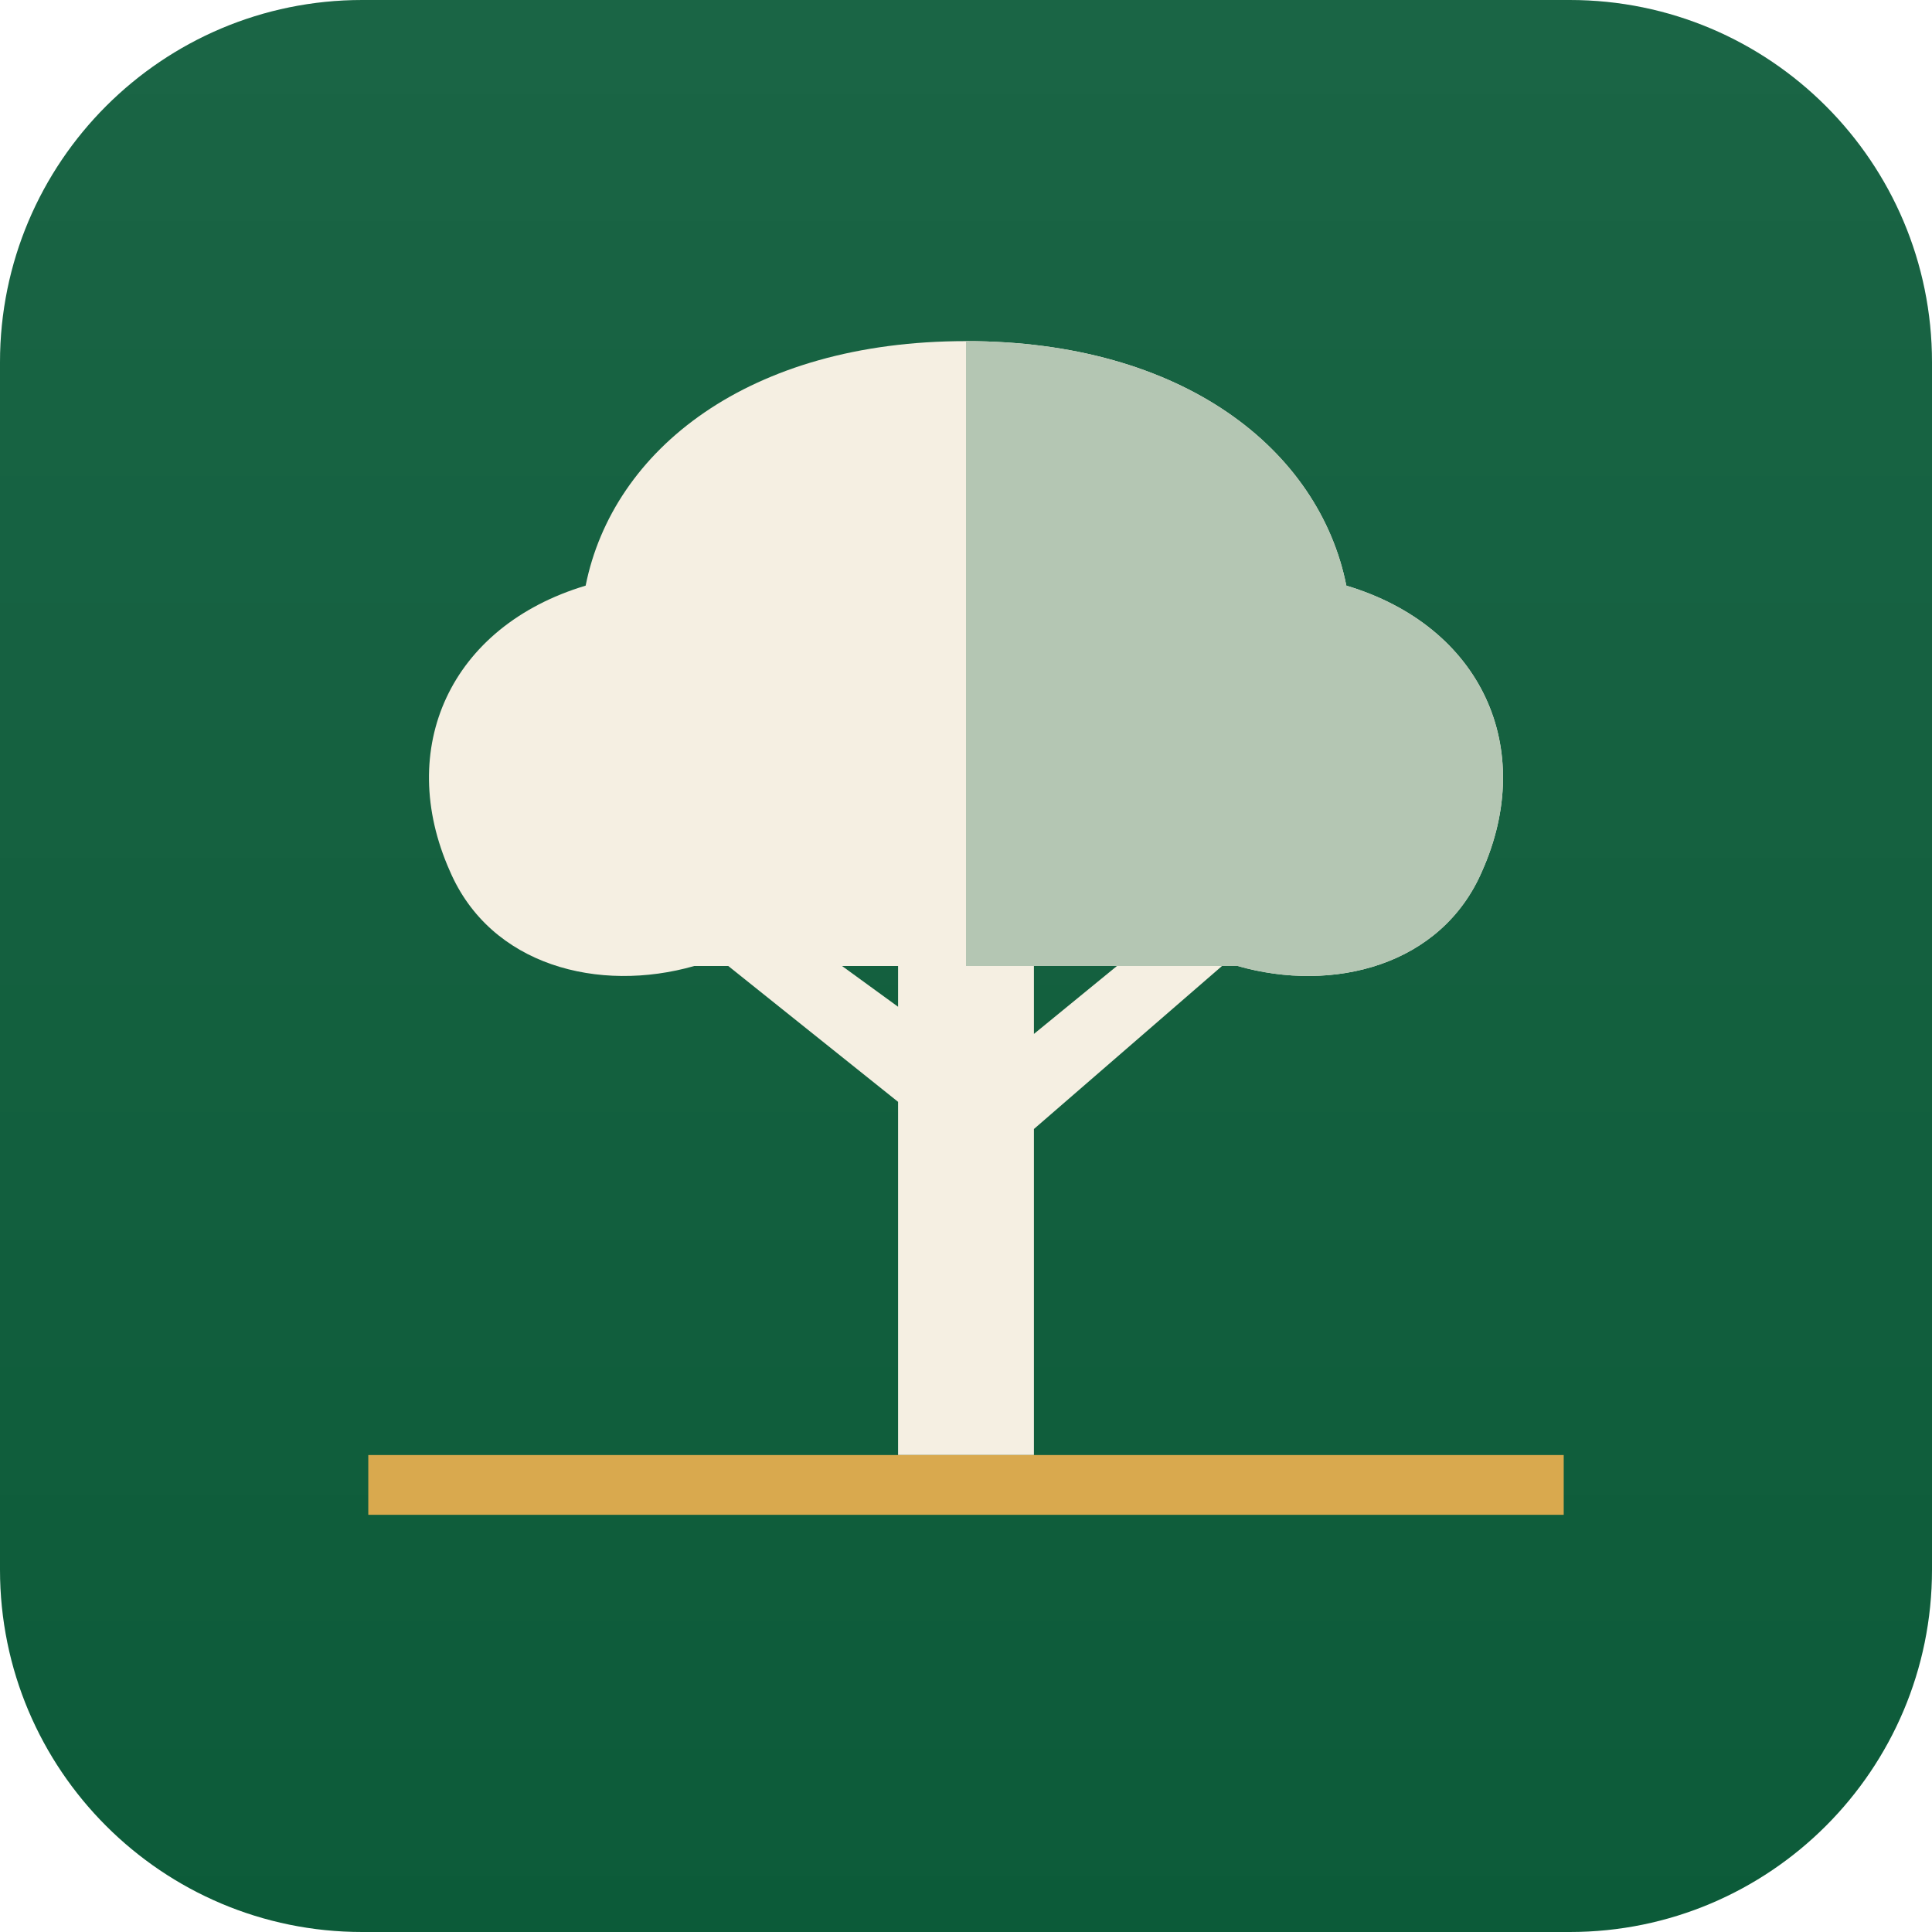
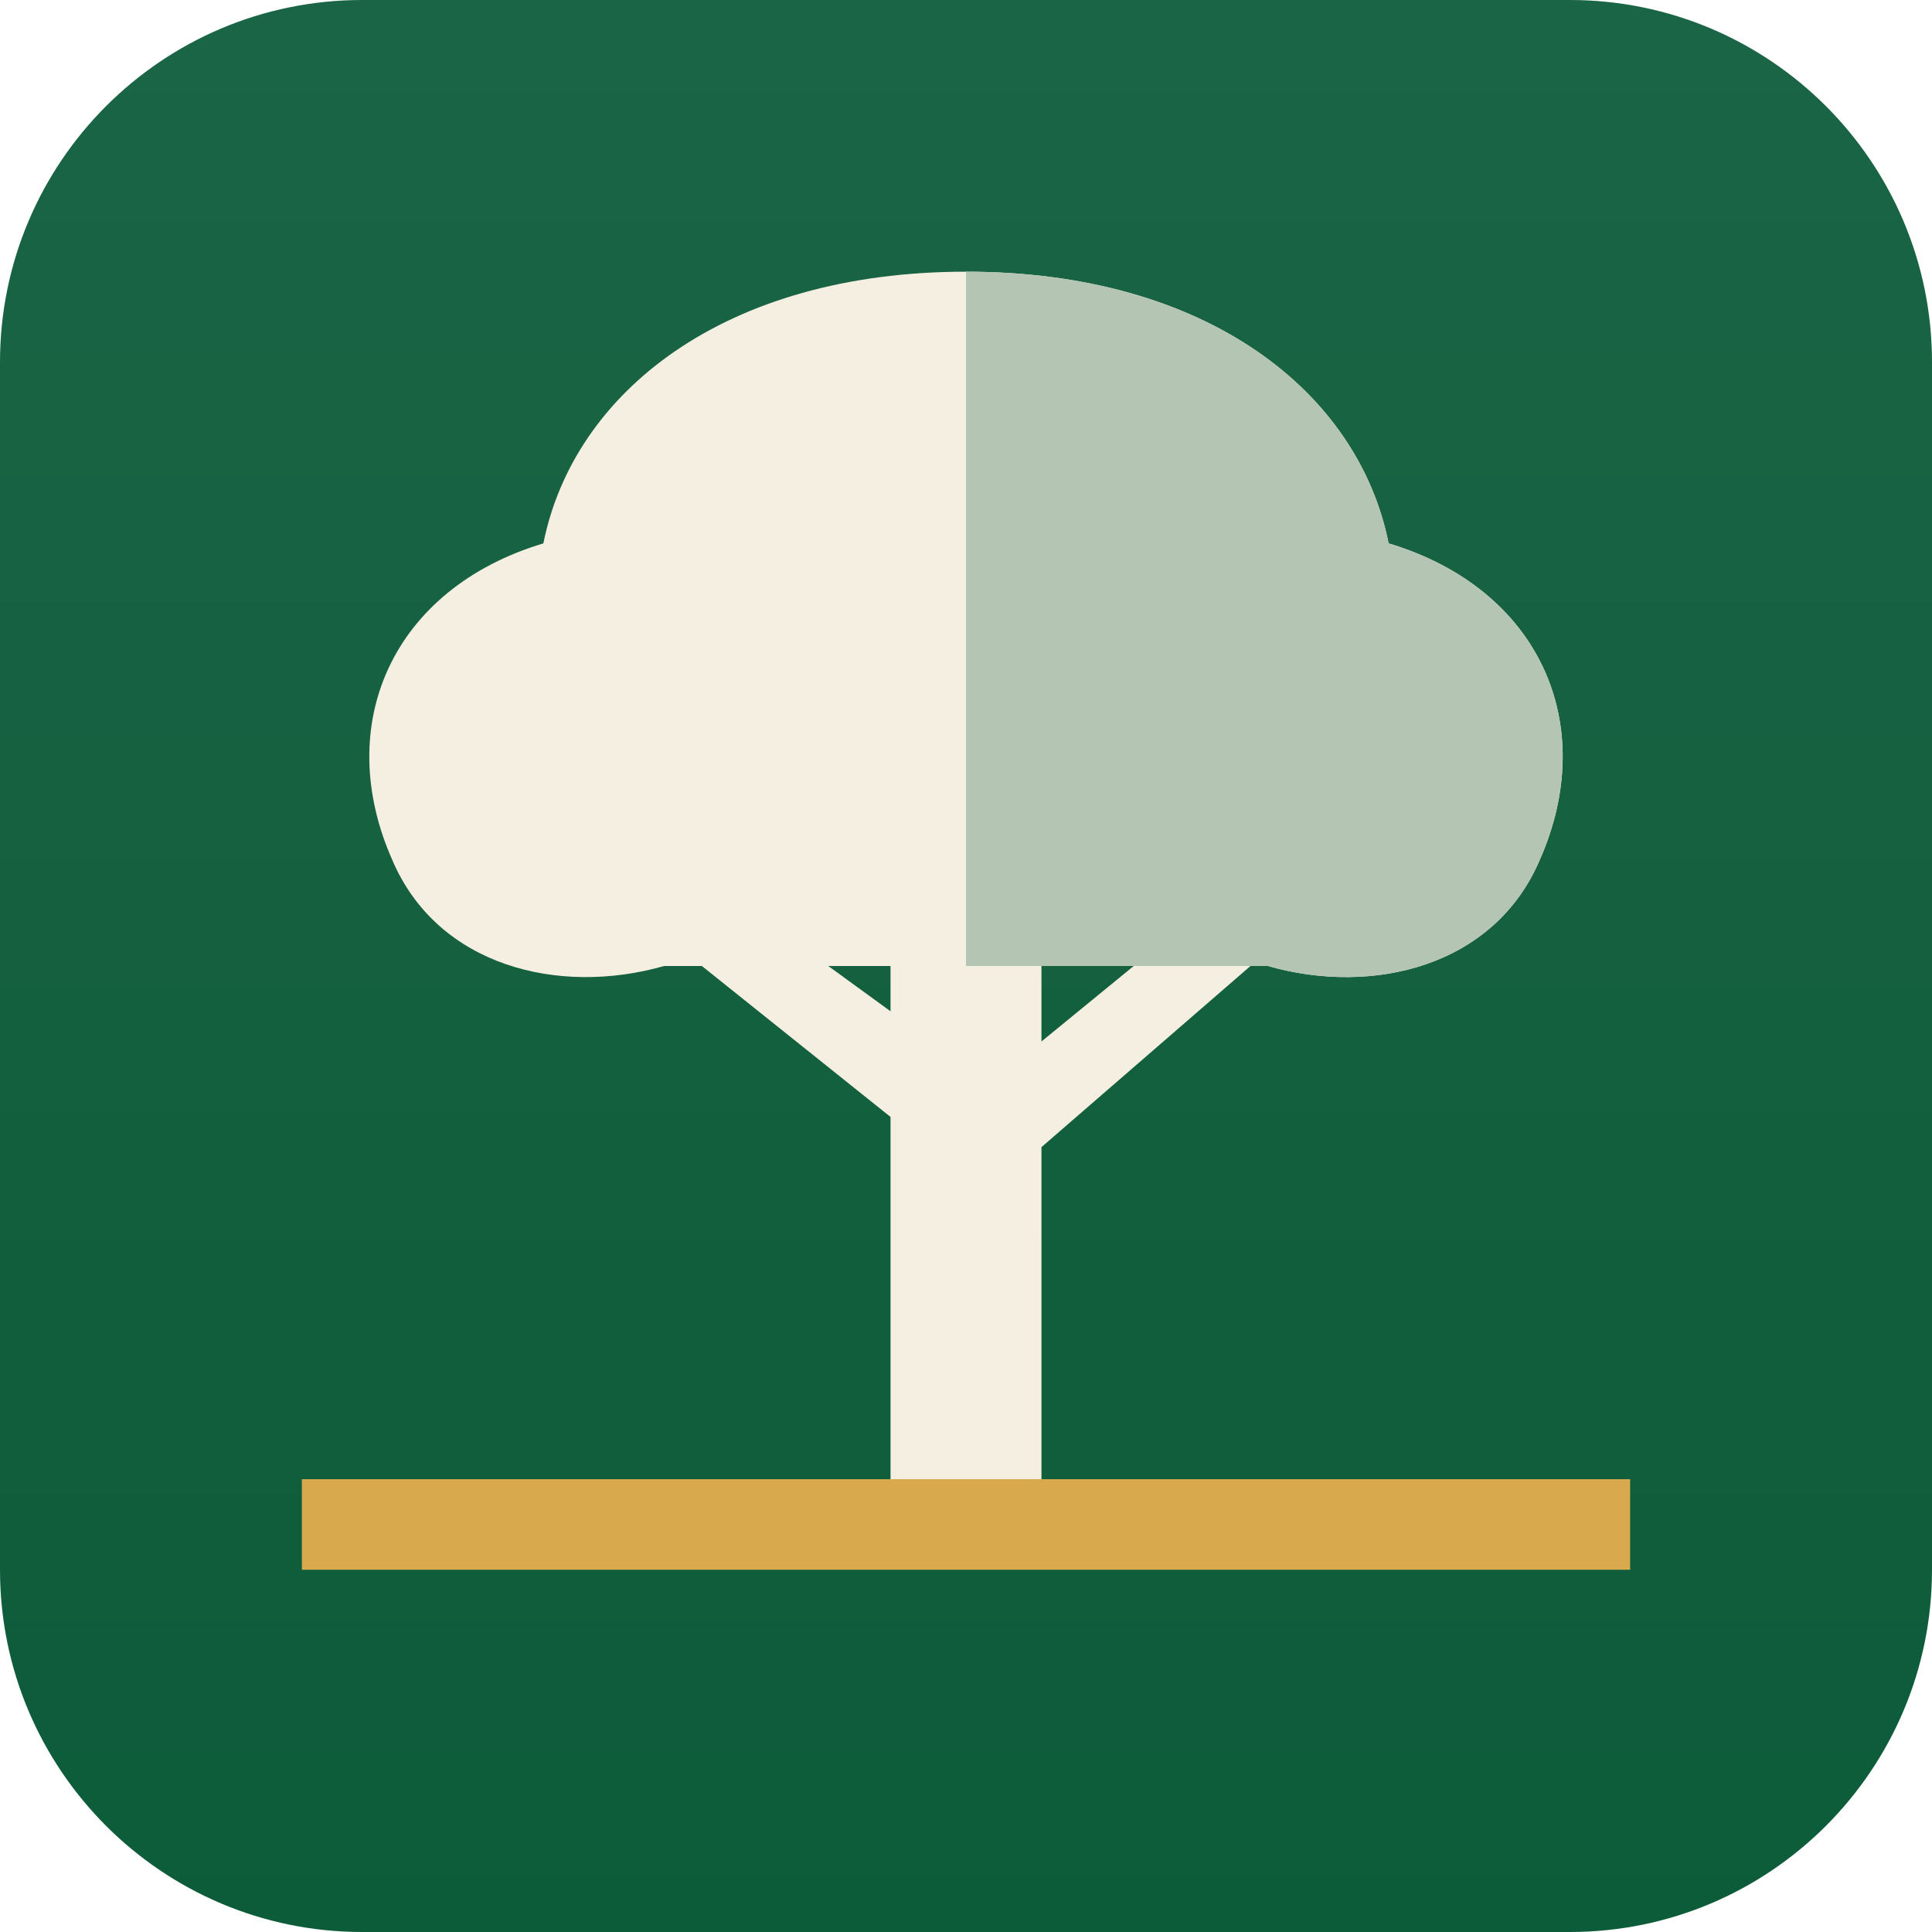
<svg xmlns="http://www.w3.org/2000/svg" viewBox="0 0 64 64">
  <defs>
    <linearGradient id="t" x1="0" y1="0" x2="0" y2="1">
      <stop offset="0" stop-color="#fff" stop-opacity=".06" />
      <stop offset="1" stop-color="#fff" stop-opacity="0" />
    </linearGradient>
  </defs>
  <rect width="64" height="64" rx="12" fill="#0C5B39" />
  <rect width="64" height="64" rx="12" fill="url(#t)" />
-   <g transform="translate(32 32) scale(0.9) translate(-32 -32)">
+   <g transform="translate(32 32) scale(1) translate(-32 -32)">
    <path d="M29.5 50 V37 L22 31 L24 29.5 L29.5 33.5 V30 H34.5 V34.5 L40 30 L42 31.5 L34.5 38 V50 Z" fill="#F5EFE2" />
    <path d="M32 9 C40 9 45 13 46 18 C51 19.5 53 24 51 28.5 C49.5 32 45.5 33 42 32 H22 C18.5 33 14.5 32 13 28.5 C11 24 13 19.5 18 18 C19 13 24 9 32 9 Z" fill="#F5EFE2" />
    <clipPath id="f">
      <path d="M32 9 C40 9 45 13 46 18 C51 19.5 53 24 51 28.5 C49.5 32 45.5 33 42 32 H22 C18.5 33 14.5 32 13 28.5 C11 24 13 19.5 18 18 C19 13 24 9 32 9 Z" />
    </clipPath>
    <path d="M32 0 V40 H64 V0 Z" fill="#b4c6b3" clip-path="url(#f)" />
-     <rect x="10" y="50" width="44" height="2.2" fill="#D9A94E" />
+     <rect x="10" y="49" width="44" height="3" fill="#D9A94E" />
  </g>
</svg>
